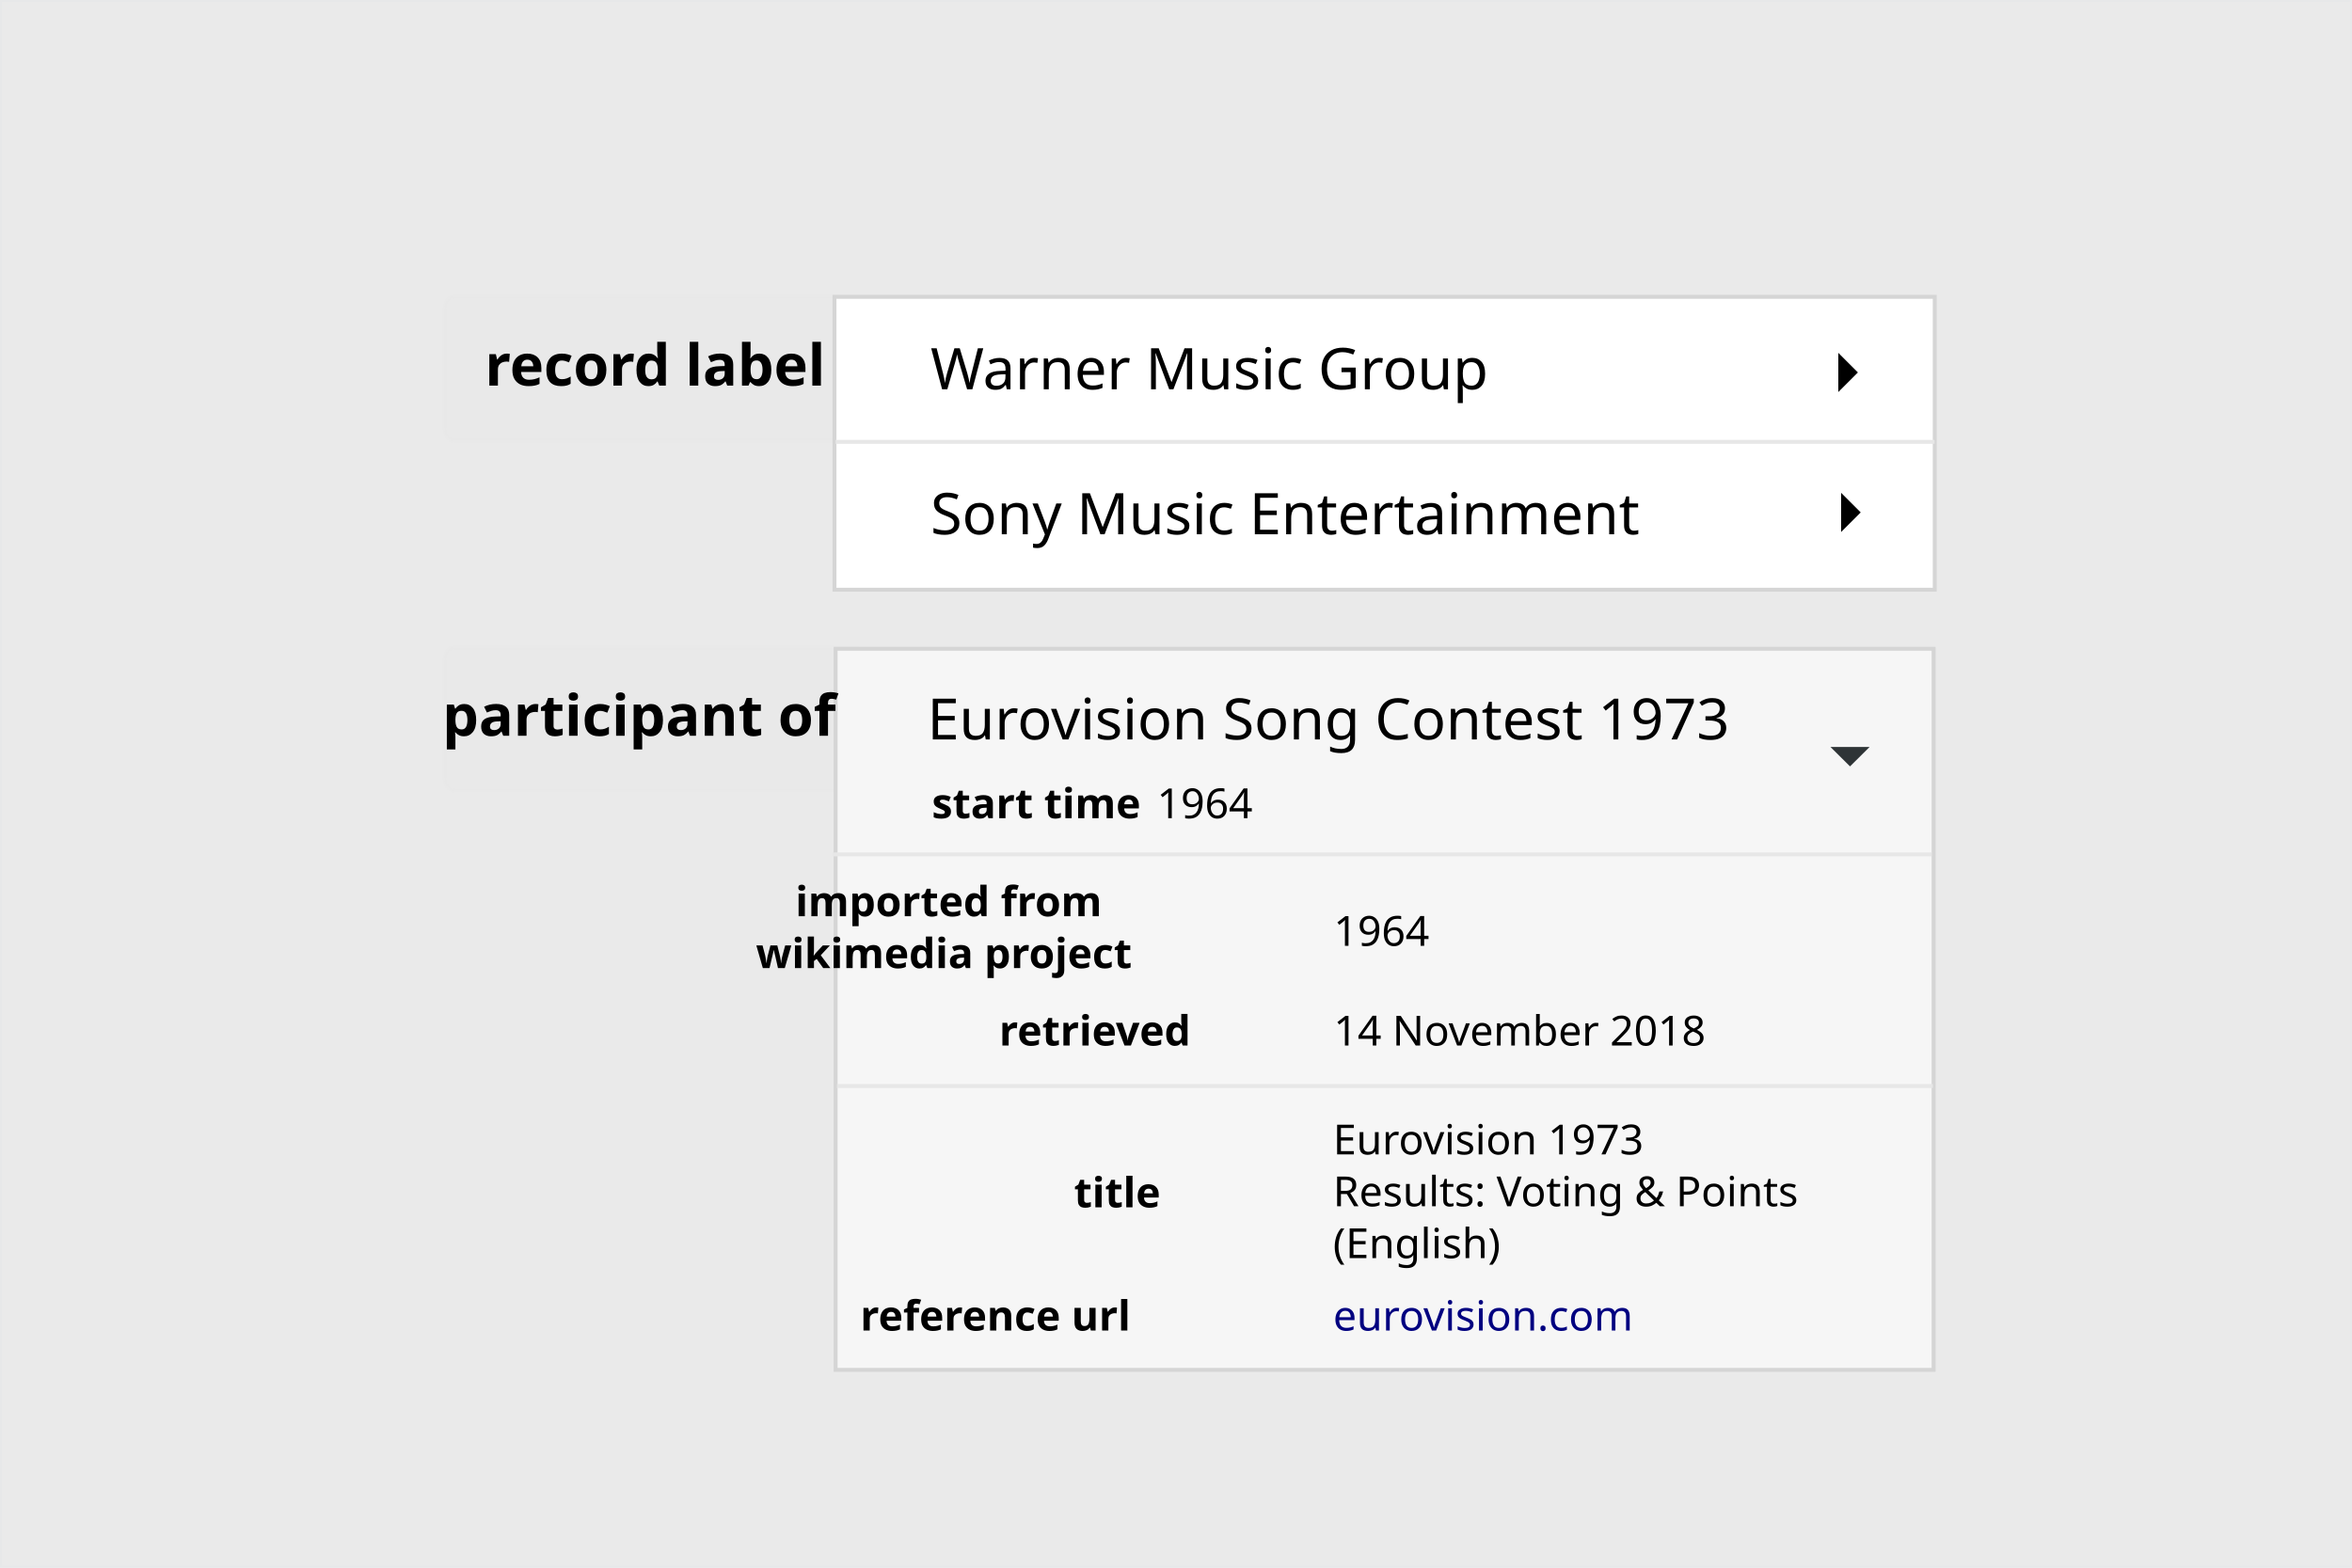
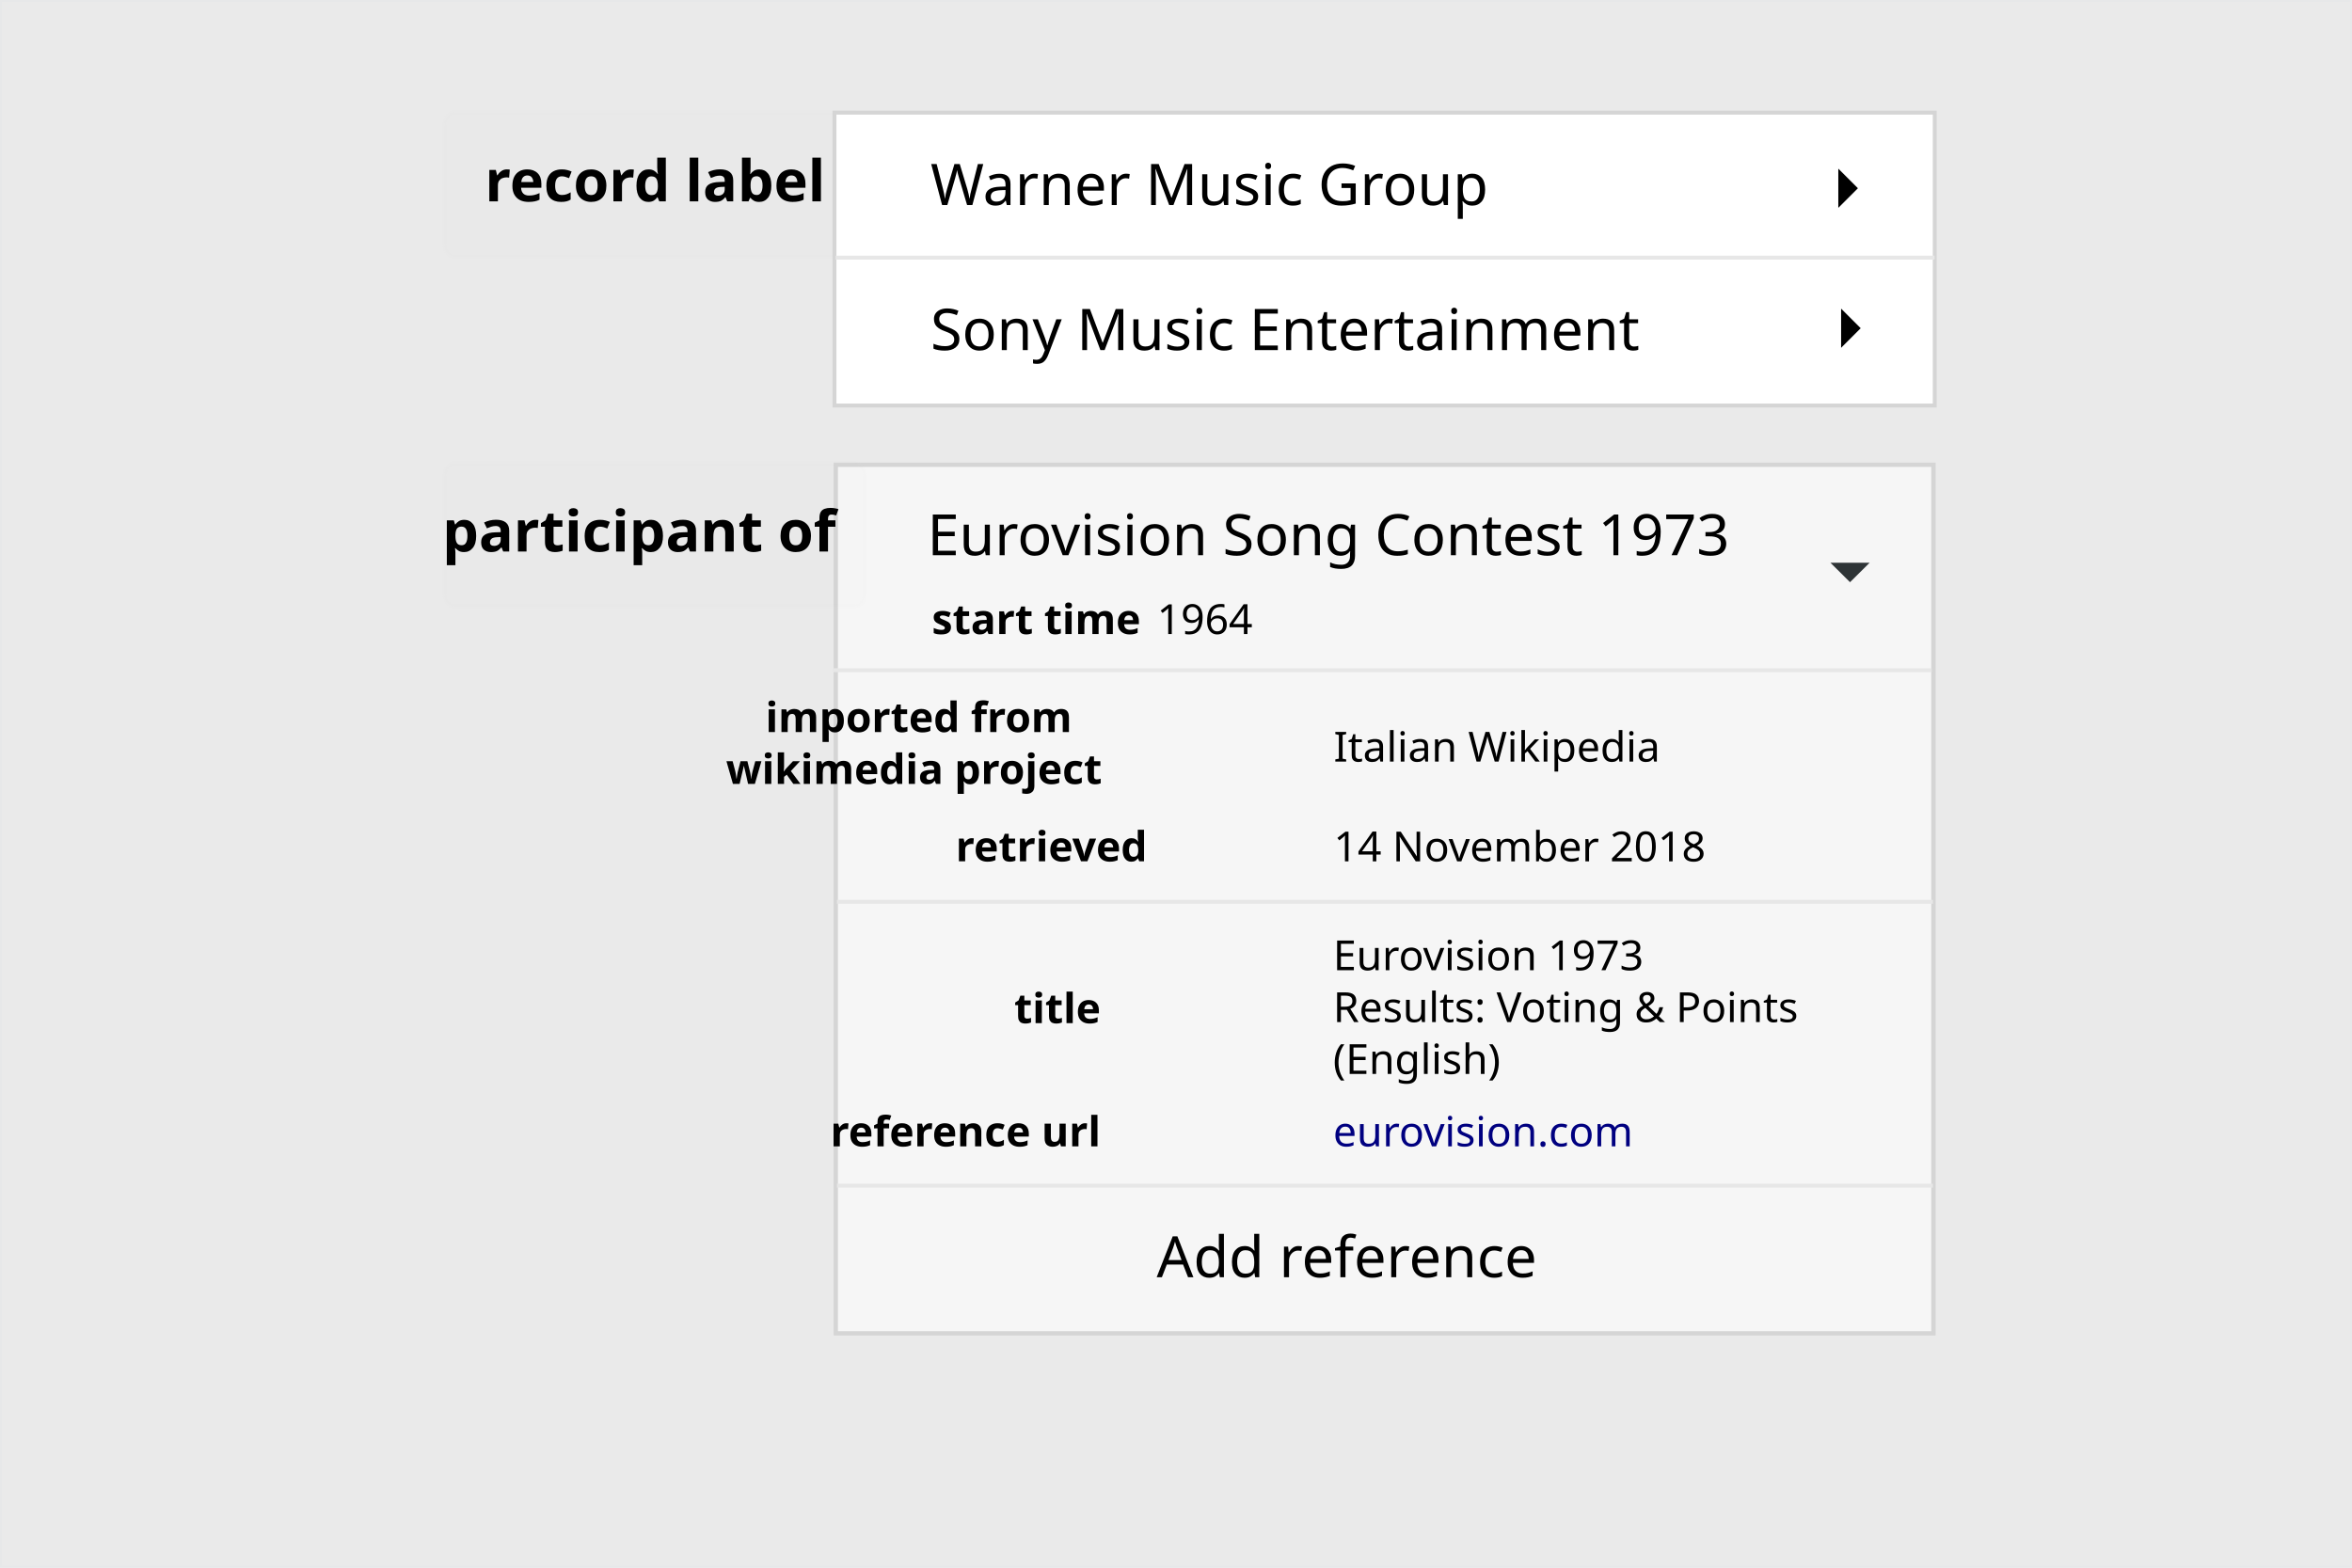
<svg xmlns="http://www.w3.org/2000/svg" width="600px" height="400px" viewBox="0 0 600 400" version="1.1" id="SVGRoot">
  <defs id="defs2290" />
  <g id="layer1">
    <rect style="fill:#eaeaea;fill-opacity:0.969;stroke:#4a90d9;stroke-width:1;stroke-miterlimit:4;stroke-dasharray:none;stroke-opacity:0.012" id="rect2849" width="600.004" height="400.002" x="-0.004" y="0" />
-     <g id="g12306" transform="translate(-192.6145,-157.9694)">
+     <g id="g12306" transform="translate(-192.6145,-204.9694)">
      <rect ry="3.372" rx="2.534" y="233.64" x="305.953" height="36.833" width="107.34" id="rect4321" style="color:#000000;display:inline;overflow:visible;visibility:visible;fill:#f2f2f2;fill-opacity:0.008;fill-rule:nonzero;stroke:#d5d5d5;stroke-width:1.005;stroke-linecap:butt;stroke-linejoin:round;stroke-miterlimit:4;stroke-dasharray:none;stroke-dashoffset:0;stroke-opacity:0.02;marker:none;enable-background:accumulate" />
      <rect y="233.711" x="405.491" height="74.729" width="280.679" id="rect6830-3" style="display:inline;fill:#ffffff;fill-opacity:1;stroke:#d5d5d5;stroke-width:1;stroke-linecap:square;stroke-miterlimit:4;stroke-dasharray:none;stroke-dashoffset:0;stroke-opacity:1" />
      <text id="text6838-6" y="257.297" x="429.995" style="font-style:normal;font-variant:normal;font-weight:normal;font-stretch:normal;font-size:14.667px;line-height:0%;font-family:Cantarell;-inkscape-font-specification:Cantarell;text-align:start;letter-spacing:0px;word-spacing:0px;text-anchor:start;display:inline;fill:#000000;fill-opacity:1;stroke:none;stroke-width:1" xml:space="preserve">
        <tspan style="font-style:normal;font-variant:normal;font-weight:normal;font-stretch:normal;font-size:14.667px;line-height:1.25;font-family:Cantarell;-inkscape-font-specification:Cantarell;text-align:start;text-anchor:start;fill:#000000;stroke-width:1" y="257.297" x="429.995" id="tspan6836-7">Warner Music Group</tspan>
      </text>
      <path style="display:inline;fill:none;stroke:#e7e7e7;stroke-width:1;stroke-linecap:butt;stroke-linejoin:miter;stroke-miterlimit:4;stroke-dasharray:none;stroke-opacity:1" d="M 686.109,270.705 H 405.785" id="path6840-5" />
      <text xml:space="preserve" style="font-style:normal;font-variant:normal;font-weight:normal;font-stretch:normal;font-size:14.667px;line-height:0%;font-family:Cantarell;-inkscape-font-specification:Cantarell;text-align:start;letter-spacing:0px;word-spacing:0px;text-anchor:start;display:inline;fill:#000000;fill-opacity:1;stroke:none;stroke-width:1" x="429.995" y="294.293" id="text6844-3">
        <tspan id="tspan6842-5" x="429.995" y="294.293" style="font-style:normal;font-variant:normal;font-weight:normal;font-stretch:normal;font-size:14.667px;line-height:1.25;font-family:Cantarell;-inkscape-font-specification:Cantarell;text-align:start;text-anchor:start;fill:#000000;stroke-width:1">Sony Music Entertainment</tspan>
      </text>
      <g transform="matrix(0,-3.779527,3.779527,0,-3.948198,1002)" id="g23626">
        <path style="fill:#000000;fill-opacity:1;stroke:none;stroke-width:0.265" d="m 199.496,176.085 -1.323,1.323 -1.323,-1.323 z" id="path23622" />
        <rect width="4.233" height="4.233" x="174.498" y="196.056" id="rect23624" style="color:#bebebe;display:inline;overflow:visible;visibility:visible;fill:none;stroke:none;stroke-width:0.265;marker:none;enable-background:new" transform="matrix(0,1,1,0,0,0)" />
      </g>
      <g transform="matrix(0,-3.779527,3.779527,0,-3.233913,1037.714)" id="g23626-6">
        <path style="fill:#000000;fill-opacity:1;stroke:none;stroke-width:0.265" d="m 199.496,176.085 -1.323,1.323 -1.323,-1.323 z" id="path23622-2" />
        <rect width="4.233" height="4.233" x="174.498" y="196.056" id="rect23624-6" style="color:#bebebe;display:inline;overflow:visible;visibility:visible;fill:none;stroke:none;stroke-width:0.265;marker:none;enable-background:new" transform="matrix(0,1,1,0,0,0)" />
      </g>
      <text id="text6838-6-1" y="256.347" x="316.303" style="font-style:normal;font-variant:normal;font-weight:bold;font-stretch:normal;font-size:14.667px;line-height:0%;font-family:Cantarell;-inkscape-font-specification:'Cantarell Bold';text-align:start;letter-spacing:0px;word-spacing:0px;text-anchor:start;display:inline;fill:#000000;fill-opacity:1;stroke:none;stroke-width:1" xml:space="preserve">
        <tspan style="font-style:normal;font-variant:normal;font-weight:bold;font-stretch:normal;font-size:14.667px;line-height:1.25;font-family:Cantarell;-inkscape-font-specification:'Cantarell Bold';text-align:start;text-anchor:start;fill:#000000;stroke-width:1" y="256.347" x="316.303" id="tspan6836-7-8">record label</tspan>
      </text>
    </g>
-     <g id="g12306-2-4" transform="matrix(1.00001,0,0,0.9925724,-192.6195,-66.71738)">
-       <rect ry="3.372" rx="2.534" y="233.64" x="305.953" height="36.833" width="107.34" id="rect4321-2-8" style="color:#000000;display:inline;overflow:visible;visibility:visible;fill:#f2f2f2;fill-opacity:0.008;fill-rule:nonzero;stroke:#d5d5d5;stroke-width:1.005;stroke-linecap:butt;stroke-linejoin:round;stroke-miterlimit:4;stroke-dasharray:none;stroke-dashoffset:0;stroke-opacity:0.02;marker:none;enable-background:accumulate" />
-       <rect y="233.997" x="405.776" height="185.359" width="280.109" id="rect6830-3-6-1" style="display:inline;fill:#f6f6f6;fill-opacity:1;stroke:#d5d5d5;stroke-width:1.007;stroke-linecap:square;stroke-miterlimit:4;stroke-dasharray:none;stroke-dashoffset:0;stroke-opacity:1" />
-       <text id="text6838-6-10-2" y="257.297" x="429.158" style="font-style:normal;font-variant:normal;font-weight:normal;font-stretch:normal;font-size:14.667px;line-height:0%;font-family:Cantarell;-inkscape-font-specification:Cantarell;text-align:start;letter-spacing:0px;word-spacing:0px;text-anchor:start;display:inline;fill:#000000;fill-opacity:1;stroke:none;stroke-width:1" xml:space="preserve">
-         <tspan style="font-style:normal;font-variant:normal;font-weight:normal;font-stretch:normal;font-size:14.667px;line-height:1.25;font-family:Cantarell;-inkscape-font-specification:Cantarell;text-align:start;text-anchor:start;fill:#000000;stroke-width:1" y="257.297" x="429.158" id="tspan6836-7-6-9">Eurovision Song Contest 1973</tspan>
+     <g id="g12306-2-4" transform="matrix(1.00001,0,0,0.9925724,-192.6195,-113.7174)">
+       <rect y="234.045" x="405.825" height="223.275" width="280.012" id="rect6830-3-6-1" style="display:inline;fill:#f6f6f6;fill-opacity:1;stroke:#d5d5d5;stroke-width:1.105;stroke-linecap:square;stroke-miterlimit:4;stroke-dasharray:none;stroke-dashoffset:0;stroke-opacity:1" />
+       <text xml:space="preserve" style="font-style:normal;font-variant:normal;font-weight:normal;font-stretch:normal;font-size:14.667px;line-height:0%;font-family:Cantarell;-inkscape-font-specification:Cantarell;text-align:center;letter-spacing:0px;word-spacing:0px;text-anchor:middle;display:inline;fill:#000000;fill-opacity:1;stroke:none;stroke-width:1" x="549.532" y="442.892" id="text6838-6-10-2-6">
+         <tspan id="tspan6836-7-6-9-7" x="549.532" y="442.892" style="font-style:normal;font-variant:normal;font-weight:normal;font-stretch:normal;font-size:14.667px;line-height:1.25;font-family:Cantarell;-inkscape-font-specification:Cantarell;text-align:center;text-anchor:middle;fill:#000000;stroke-width:1">Add reference</tspan>
      </text>
-       <text id="text6838-6-1-7-8" y="256.347" x="305.464" style="font-style:normal;font-variant:normal;font-weight:bold;font-stretch:normal;font-size:14.667px;line-height:0%;font-family:Cantarell;-inkscape-font-specification:'Cantarell Bold';text-align:start;letter-spacing:0px;word-spacing:0px;text-anchor:start;display:inline;fill:#000000;fill-opacity:1;stroke:none;stroke-width:1" xml:space="preserve">
-         <tspan style="font-style:normal;font-variant:normal;font-weight:bold;font-stretch:normal;font-size:14.667px;line-height:1.25;font-family:Cantarell;-inkscape-font-specification:'Cantarell Bold';text-align:start;text-anchor:start;fill:#000000;stroke-width:1" y="256.347" x="305.464" id="tspan6836-7-8-1-5">participant of</tspan>
-       </text>
+       <g id="g3506">
+         <g id="g3489">
+           <text id="text6838-6-10-7-3-4" y="377.575" x="515.356" style="font-style:normal;font-variant:normal;font-weight:normal;font-stretch:normal;font-size:14.667px;line-height:0%;font-family:Cantarell;-inkscape-font-specification:Cantarell;text-align:start;letter-spacing:0px;word-spacing:0px;text-anchor:start;display:inline;fill:#000000;fill-opacity:1;stroke:none;stroke-width:1" xml:space="preserve">
+             <tspan style="font-style:normal;font-variant:normal;font-weight:bold;font-stretch:normal;font-size:10.667px;line-height:1.25;font-family:Cantarell;-inkscape-font-specification:'Cantarell Bold';text-align:end;text-anchor:end;fill:#000000;stroke-width:1" y="377.575" x="515.356" id="tspan6836-7-6-3-9-4">title</tspan>
+           </text>
+           <text xml:space="preserve" style="font-style:normal;font-variant:normal;font-weight:normal;font-stretch:normal;font-size:14.667px;line-height:0%;font-family:cantarell;-inkscape-font-specification:cantarell;text-align:start;letter-spacing:0px;word-spacing:0px;text-anchor:start;display:inline;fill:#000000;fill-opacity:1;stroke:none;stroke-width:1" x="532.687" y="363.968" id="text6844-3-5-5-1-4-7">
+             <tspan x="532.687" y="363.968" style="font-style:normal;font-variant:normal;font-weight:normal;font-stretch:normal;font-size:10.667px;line-height:1.25;font-family:cantarell;-inkscape-font-specification:cantarell;text-align:start;text-anchor:start;fill:#000000;stroke-width:1" id="tspan19680">Eurovision 1973</tspan>
+             <tspan x="532.687" y="377.301" style="font-style:normal;font-variant:normal;font-weight:normal;font-stretch:normal;font-size:10.667px;line-height:1.25;font-family:cantarell;-inkscape-font-specification:cantarell;text-align:start;text-anchor:start;fill:#000000;stroke-width:1" id="tspan19684">Results: Voting &amp; Points</tspan>
+             <tspan x="532.687" y="390.634" style="font-style:normal;font-variant:normal;font-weight:normal;font-stretch:normal;font-size:10.667px;line-height:1.25;font-family:cantarell;-inkscape-font-specification:cantarell;text-align:start;text-anchor:start;fill:#000000;stroke-width:1" id="tspan19686">(English)</tspan>
+           </text>
+         </g>
+         <g id="g20191" transform="translate(0,-3.629945)">
+           <text id="text6844-3-5-5-1-4-7-1" y="420.331" x="532.582" style="font-style:normal;font-variant:normal;font-weight:normal;font-stretch:normal;font-size:14.667px;line-height:0%;font-family:cantarell;-inkscape-font-specification:cantarell;text-align:start;letter-spacing:0px;word-spacing:0px;text-anchor:start;display:inline;fill:#000080;fill-opacity:1;stroke:none;stroke-width:1" xml:space="preserve" transform="translate(0.10463,-7.451355)">
+             <tspan id="tspan19686-9" style="font-style:normal;font-variant:normal;font-weight:normal;font-stretch:normal;font-size:10.667px;line-height:1.25;font-family:cantarell;-inkscape-font-specification:cantarell;text-align:start;text-anchor:start;fill:#000080;stroke-width:1" y="420.331" x="532.582">eurovision.com</tspan>
+           </text>
+           <text id="text6838-6-10-7-3-4-7" y="412.879" x="515.356" style="font-style:normal;font-variant:normal;font-weight:normal;font-stretch:normal;font-size:14.667px;line-height:0%;font-family:Cantarell;-inkscape-font-specification:Cantarell;text-align:start;letter-spacing:0px;word-spacing:0px;text-anchor:start;display:inline;fill:#000000;fill-opacity:1;stroke:none;stroke-width:1" xml:space="preserve">
+             <tspan style="font-style:normal;font-variant:normal;font-weight:bold;font-stretch:normal;font-size:10.667px;line-height:1.25;font-family:Cantarell;-inkscape-font-specification:'Cantarell Bold';text-align:end;text-anchor:end;fill:#000000;stroke-width:1" y="412.879" x="515.356" id="tspan6836-7-6-3-9-4-4">reference url</tspan>
+           </text>
+         </g>
+         <rect y="346.389" x="406.121" height="72.966" width="279.765" id="rect3491" style="fill:#fafa2b;fill-opacity:0;stroke:#4a90d9;stroke-width:0;stroke-miterlimit:4;stroke-dasharray:none;stroke-opacity:0" />
+       </g>
+       <path style="display:inline;fill:none;stroke:#e7e7e7;stroke-width:0.999;stroke-linecap:butt;stroke-linejoin:miter;stroke-miterlimit:4;stroke-dasharray:none;stroke-opacity:1" d="M 685.696,346.389 H 406.121" id="path6840-5-1-6-4" />
+       <g id="g3544">
+         <g id="g3519">
+           <text xml:space="preserve" style="font-style:normal;font-variant:normal;font-weight:normal;font-stretch:normal;font-size:14.667px;line-height:0%;font-family:Cantarell;-inkscape-font-specification:Cantarell;text-align:end;letter-spacing:0px;word-spacing:0px;text-anchor:end;display:inline;fill:#000000;fill-opacity:1;stroke:none;stroke-width:1" x="515.678" y="302.745" id="text6844-3-5-5-1-4">
+             <tspan id="tspan6842-5-9-9-5-7" x="515.678" y="302.745" style="font-style:normal;font-variant:normal;font-weight:bold;font-stretch:normal;font-size:10.667px;line-height:1.25;font-family:Cantarell;-inkscape-font-specification:'Cantarell Bold';text-align:end;text-anchor:end;fill:#000000;stroke-width:1">imported from</tspan>
+             <tspan x="515.678" y="316.078" style="font-style:normal;font-variant:normal;font-weight:bold;font-stretch:normal;font-size:10.667px;line-height:1.25;font-family:Cantarell;-inkscape-font-specification:'Cantarell Bold';text-align:end;text-anchor:end;fill:#000000;stroke-width:1" id="tspan14553">wikimedia project</tspan>
+           </text>
+           <text xml:space="preserve" style="font-style:normal;font-variant:normal;font-weight:normal;font-stretch:normal;font-size:14.667px;line-height:0%;font-family:Cantarell;-inkscape-font-specification:Cantarell;text-align:start;letter-spacing:0px;word-spacing:0px;text-anchor:start;display:inline;fill:#000000;fill-opacity:1;stroke:none;stroke-width:1" x="532.834" y="310.345" id="text6844-3-5-5-7-9-6">
+             <tspan id="tspan6842-5-9-9-7-8-3" x="532.834" y="310.345" style="font-style:normal;font-variant:normal;font-weight:normal;font-stretch:normal;font-size:10.667px;line-height:1.25;font-family:Cantarell;-inkscape-font-specification:Cantarell;text-align:start;text-anchor:start;fill:#000000;stroke-width:1">Italian Wikipedia</tspan>
+           </text>
+         </g>
+         <g id="g3512">
+           <text id="text6838-6-10-7-8" y="335.974" x="515.793" style="font-style:normal;font-variant:normal;font-weight:bold;font-stretch:normal;font-size:10.667px;line-height:0%;font-family:Cantarell;-inkscape-font-specification:'Cantarell Bold';text-align:end;letter-spacing:0px;word-spacing:0px;text-anchor:end;display:inline;fill:#000000;fill-opacity:1;stroke:none;stroke-width:1" xml:space="preserve">
+             <tspan style="font-style:normal;font-variant:normal;font-weight:bold;font-stretch:normal;font-size:10.667px;line-height:1.25;font-family:Cantarell;-inkscape-font-specification:'Cantarell Bold';text-align:end;text-anchor:end;fill:#000000;stroke-width:1" y="335.974" x="515.793" id="tspan6836-7-6-3-1">retrieved</tspan>
+           </text>
+           <text xml:space="preserve" style="font-style:normal;font-variant:normal;font-weight:normal;font-stretch:normal;font-size:14.667px;line-height:0%;font-family:Cantarell;-inkscape-font-specification:Cantarell;text-align:start;letter-spacing:0px;word-spacing:0px;text-anchor:start;display:inline;fill:#000000;fill-opacity:1;stroke:none;stroke-width:1" x="532.834" y="335.986" id="text6844-3-5-5-7-9-6-1">
+             <tspan id="tspan6842-5-9-9-7-8-3-7" x="532.834" y="335.986" style="font-style:normal;font-variant:normal;font-weight:normal;font-stretch:normal;font-size:10.667px;line-height:1.25;font-family:Cantarell;-inkscape-font-specification:Cantarell;text-align:start;text-anchor:start;fill:#000000;stroke-width:1">14 November 2018</tspan>
+           </text>
+         </g>
+         <rect y="286.855" x="405.071" height="59.535" width="280.815" id="rect3530" style="fill:#fafafa;fill-opacity:0;stroke:#4a90d9;stroke-width:0;stroke-miterlimit:4;stroke-dasharray:none;stroke-opacity:0" />
+       </g>
      <path style="display:inline;fill:none;stroke:#e7e7e7;stroke-width:1;stroke-linecap:butt;stroke-linejoin:miter;stroke-miterlimit:4;stroke-dasharray:none;stroke-opacity:1" d="M 685.395,286.855 H 405.071" id="path6840-5-1-1-6" />
-       <g id="g12806-1" transform="translate(0.325998,-32.64797)">
-         <text id="text6844-3-5-5-1" y="310.196" x="429.995" style="font-style:normal;font-variant:normal;font-weight:normal;font-stretch:normal;font-size:14.667px;line-height:0%;font-family:Cantarell;-inkscape-font-specification:Cantarell;text-align:start;letter-spacing:0px;word-spacing:0px;text-anchor:start;display:inline;fill:#000000;fill-opacity:1;stroke:none;stroke-width:1" xml:space="preserve">
-           <tspan style="font-style:normal;font-variant:normal;font-weight:bold;font-stretch:normal;font-size:10.667px;line-height:1.25;font-family:Cantarell;-inkscape-font-specification:'Cantarell Bold';text-align:start;text-anchor:start;fill:#000000;stroke-width:1" y="310.196" x="429.995" id="tspan6842-5-9-9-5">start time</tspan>
+       <g id="g3559">
+         <text xml:space="preserve" style="font-style:normal;font-variant:normal;font-weight:normal;font-stretch:normal;font-size:14.667px;line-height:0%;font-family:Cantarell;-inkscape-font-specification:Cantarell;text-align:start;letter-spacing:0px;word-spacing:0px;text-anchor:start;display:inline;fill:#000000;fill-opacity:1;stroke:none;stroke-width:1" x="429.158" y="257.297" id="text6838-6-10-2">
+           <tspan id="tspan6836-7-6-9" x="429.158" y="257.297" style="font-style:normal;font-variant:normal;font-weight:normal;font-stretch:normal;font-size:14.667px;line-height:1.25;font-family:Cantarell;-inkscape-font-specification:Cantarell;text-align:start;text-anchor:start;fill:#000000;stroke-width:1">Eurovision Song Contest 1973</tspan>
        </text>
-         <text id="text6844-3-5-5-7-9" y="310.196" x="487.429" style="font-style:normal;font-variant:normal;font-weight:normal;font-stretch:normal;font-size:14.667px;line-height:0%;font-family:Cantarell;-inkscape-font-specification:Cantarell;text-align:start;letter-spacing:0px;word-spacing:0px;text-anchor:start;display:inline;fill:#000000;fill-opacity:1;stroke:none;stroke-width:1" xml:space="preserve">
-           <tspan style="font-style:normal;font-variant:normal;font-weight:normal;font-stretch:normal;font-size:10.667px;line-height:1.25;font-family:Cantarell;-inkscape-font-specification:Cantarell;text-align:start;text-anchor:start;fill:#000000;stroke-width:1" y="310.196" x="487.429" id="tspan6842-5-9-9-7-8">1964</tspan>
+         <g transform="translate(0.325998,-32.64797)" id="g12806-1">
+           <text xml:space="preserve" style="font-style:normal;font-variant:normal;font-weight:normal;font-stretch:normal;font-size:14.667px;line-height:0%;font-family:Cantarell;-inkscape-font-specification:Cantarell;text-align:start;letter-spacing:0px;word-spacing:0px;text-anchor:start;display:inline;fill:#000000;fill-opacity:1;stroke:none;stroke-width:1" x="429.995" y="310.196" id="text6844-3-5-5-1">
+             <tspan id="tspan6842-5-9-9-5" x="429.995" y="310.196" style="font-style:normal;font-variant:normal;font-weight:bold;font-stretch:normal;font-size:10.667px;line-height:1.25;font-family:Cantarell;-inkscape-font-specification:'Cantarell Bold';text-align:start;text-anchor:start;fill:#000000;stroke-width:1">start time</tspan>
+           </text>
+           <text xml:space="preserve" style="font-style:normal;font-variant:normal;font-weight:normal;font-stretch:normal;font-size:14.667px;line-height:0%;font-family:Cantarell;-inkscape-font-specification:Cantarell;text-align:start;letter-spacing:0px;word-spacing:0px;text-anchor:start;display:inline;fill:#000000;fill-opacity:1;stroke:none;stroke-width:1" x="487.429" y="310.196" id="text6844-3-5-5-7-9">
+             <tspan id="tspan6842-5-9-9-7-8" x="487.429" y="310.196" style="font-style:normal;font-variant:normal;font-weight:normal;font-stretch:normal;font-size:10.667px;line-height:1.25;font-family:Cantarell;-inkscape-font-specification:Cantarell;text-align:start;text-anchor:start;fill:#000000;stroke-width:1">1964</tspan>
+           </text>
+         </g>
+         <g id="g25160" transform="matrix(3.779527,0,0,3.779527,-84.44195,-406.291)">
+           <path id="path25156" d="m 199.496,176.085 -1.323,1.323 -1.323,-1.323 z" style="fill:#2e3436;fill-opacity:1;stroke:none;stroke-width:0.265" />
+           <rect transform="matrix(0,1,1,0,0,0)" style="color:#bebebe;display:inline;overflow:visible;visibility:visible;fill:none;stroke:none;stroke-width:0.265;marker:none;enable-background:new" id="rect25158" y="196.056" x="174.498" height="4.233" width="4.233" />
+         </g>
+         <rect y="233.996" x="405.776" height="52.858" width="279.619" id="rect3546" style="fill:#fafafa;fill-opacity:0;stroke:#4a90d9;stroke-width:0;stroke-miterlimit:4;stroke-dasharray:none;stroke-opacity:0" />
+       </g>
+       <g id="g3524">
+         <rect style="color:#000000;display:inline;overflow:visible;visibility:visible;fill:#f2f2f2;fill-opacity:0.008;fill-rule:nonzero;stroke:#d5d5d5;stroke-width:1.005;stroke-linecap:butt;stroke-linejoin:round;stroke-miterlimit:4;stroke-dasharray:none;stroke-dashoffset:0;stroke-opacity:0.02;marker:none;enable-background:accumulate" id="rect4321-2-8" width="107.34" height="36.833" x="305.953" y="233.64" rx="2.534" ry="3.372" />
+         <text xml:space="preserve" style="font-style:normal;font-variant:normal;font-weight:bold;font-stretch:normal;font-size:14.667px;line-height:0%;font-family:Cantarell;-inkscape-font-specification:'Cantarell Bold';text-align:start;letter-spacing:0px;word-spacing:0px;text-anchor:start;display:inline;fill:#000000;fill-opacity:1;stroke:none;stroke-width:1" x="305.464" y="256.347" id="text6838-6-1-7-8">
+           <tspan id="tspan6836-7-8-1-5" x="305.464" y="256.347" style="font-style:normal;font-variant:normal;font-weight:bold;font-stretch:normal;font-size:14.667px;line-height:1.25;font-family:Cantarell;-inkscape-font-specification:'Cantarell Bold';text-align:start;text-anchor:start;fill:#000000;stroke-width:1">participant of</tspan>
        </text>
      </g>
-       <path style="display:inline;fill:none;stroke:#e7e7e7;stroke-width:0.999;stroke-linecap:butt;stroke-linejoin:miter;stroke-miterlimit:4;stroke-dasharray:none;stroke-opacity:1" d="M 685.696,346.389 H 406.121" id="path6840-5-1-6-4" />
-       <text id="text6838-6-10-7-8" y="335.974" x="515.793" style="font-style:normal;font-variant:normal;font-weight:bold;font-stretch:normal;font-size:10.667px;line-height:0%;font-family:Cantarell;-inkscape-font-specification:'Cantarell Bold';text-align:end;letter-spacing:0px;word-spacing:0px;text-anchor:end;display:inline;fill:#000000;fill-opacity:1;stroke:none;stroke-width:1" xml:space="preserve">
-         <tspan style="font-style:normal;font-variant:normal;font-weight:bold;font-stretch:normal;font-size:10.667px;line-height:1.25;font-family:Cantarell;-inkscape-font-specification:'Cantarell Bold';text-align:end;text-anchor:end;fill:#000000;stroke-width:1" y="335.974" x="515.793" id="tspan6836-7-6-3-1">retrieved</tspan>
-       </text>
-       <text id="text6838-6-10-7-3-4" y="377.575" x="515.356" style="font-style:normal;font-variant:normal;font-weight:normal;font-stretch:normal;font-size:14.667px;line-height:0%;font-family:Cantarell;-inkscape-font-specification:Cantarell;text-align:start;letter-spacing:0px;word-spacing:0px;text-anchor:start;display:inline;fill:#000000;fill-opacity:1;stroke:none;stroke-width:1" xml:space="preserve">
-         <tspan style="font-style:normal;font-variant:normal;font-weight:bold;font-stretch:normal;font-size:10.667px;line-height:1.25;font-family:Cantarell;-inkscape-font-specification:'Cantarell Bold';text-align:end;text-anchor:end;fill:#000000;stroke-width:1" y="377.575" x="515.356" id="tspan6836-7-6-3-9-4">title</tspan>
-       </text>
-       <g transform="matrix(3.779527,0,0,3.779527,-84.44195,-406.291)" id="g25160">
-         <path style="fill:#2e3436;fill-opacity:1;stroke:none;stroke-width:0.265" d="m 199.496,176.085 -1.323,1.323 -1.323,-1.323 z" id="path25156" />
-         <rect width="4.233" height="4.233" x="174.498" y="196.056" id="rect25158" style="color:#bebebe;display:inline;overflow:visible;visibility:visible;fill:none;stroke:none;stroke-width:0.265;marker:none;enable-background:new" transform="matrix(0,1,1,0,0,0)" />
-       </g>
-       <g id="g12806-1-4" transform="translate(0.1046302,-7.451354)">
-         <text id="text6844-3-5-5-1-4" y="310.196" x="515.574" style="font-style:normal;font-variant:normal;font-weight:normal;font-stretch:normal;font-size:14.667px;line-height:0%;font-family:Cantarell;-inkscape-font-specification:Cantarell;text-align:end;letter-spacing:0px;word-spacing:0px;text-anchor:end;display:inline;fill:#000000;fill-opacity:1;stroke:none;stroke-width:1" xml:space="preserve">
-           <tspan style="font-style:normal;font-variant:normal;font-weight:bold;font-stretch:normal;font-size:10.667px;line-height:1.25;font-family:Cantarell;-inkscape-font-specification:'Cantarell Bold';text-align:end;text-anchor:end;fill:#000000;stroke-width:1" y="310.196" x="515.574" id="tspan6842-5-9-9-5-7">imported from</tspan>
-           <tspan id="tspan14553" style="font-style:normal;font-variant:normal;font-weight:bold;font-stretch:normal;font-size:10.667px;line-height:1.25;font-family:Cantarell;-inkscape-font-specification:'Cantarell Bold';text-align:end;text-anchor:end;fill:#000000;stroke-width:1" y="323.529" x="515.574">wikimedia project</tspan>
-         </text>
-         <text id="text6844-3-5-5-7-9-6" y="317.796" x="532.729" style="font-style:normal;font-variant:normal;font-weight:normal;font-stretch:normal;font-size:14.667px;line-height:0%;font-family:Cantarell;-inkscape-font-specification:Cantarell;text-align:start;letter-spacing:0px;word-spacing:0px;text-anchor:start;display:inline;fill:#000000;fill-opacity:1;stroke:none;stroke-width:1" xml:space="preserve">
-           <tspan style="font-style:normal;font-variant:normal;font-weight:normal;font-stretch:normal;font-size:10.667px;line-height:1.25;font-family:Cantarell;-inkscape-font-specification:Cantarell;text-align:start;text-anchor:start;fill:#000000;stroke-width:1" y="317.796" x="532.729" id="tspan6842-5-9-9-7-8-3">1964</tspan>
-         </text>
-         <text id="text6844-3-5-5-7-9-6-1" y="343.437" x="532.729" style="font-style:normal;font-variant:normal;font-weight:normal;font-stretch:normal;font-size:14.667px;line-height:0%;font-family:Cantarell;-inkscape-font-specification:Cantarell;text-align:start;letter-spacing:0px;word-spacing:0px;text-anchor:start;display:inline;fill:#000000;fill-opacity:1;stroke:none;stroke-width:1" xml:space="preserve">
-           <tspan style="font-style:normal;font-variant:normal;font-weight:normal;font-stretch:normal;font-size:10.667px;line-height:1.25;font-family:Cantarell;-inkscape-font-specification:Cantarell;text-align:start;text-anchor:start;fill:#000000;stroke-width:1" y="343.437" x="532.729" id="tspan6842-5-9-9-7-8-3-7">14 November 2018</tspan>
-         </text>
-         <text id="text6844-3-5-5-1-4-7" y="371.419" x="532.582" style="font-style:normal;font-variant:normal;font-weight:normal;font-stretch:normal;font-size:14.667px;line-height:0%;font-family:cantarell;-inkscape-font-specification:cantarell;text-align:start;letter-spacing:0px;word-spacing:0px;text-anchor:start;display:inline;fill:#000000;fill-opacity:1;stroke:none;stroke-width:1" xml:space="preserve">
-           <tspan id="tspan19680" style="font-style:normal;font-variant:normal;font-weight:normal;font-stretch:normal;font-size:10.667px;line-height:1.25;font-family:cantarell;-inkscape-font-specification:cantarell;text-align:start;text-anchor:start;fill:#000000;stroke-width:1" y="371.419" x="532.582">Eurovision 1973</tspan>
-           <tspan id="tspan19684" style="font-style:normal;font-variant:normal;font-weight:normal;font-stretch:normal;font-size:10.667px;line-height:1.25;font-family:cantarell;-inkscape-font-specification:cantarell;text-align:start;text-anchor:start;fill:#000000;stroke-width:1" y="384.752" x="532.582">Results: Voting &amp; Points</tspan>
-           <tspan id="tspan19686" style="font-style:normal;font-variant:normal;font-weight:normal;font-stretch:normal;font-size:10.667px;line-height:1.25;font-family:cantarell;-inkscape-font-specification:cantarell;text-align:start;text-anchor:start;fill:#000000;stroke-width:1" y="398.086" x="532.582">(English)</tspan>
-         </text>
-       </g>
-       <g transform="translate(0,-3.629945)" id="g20191">
-         <text transform="translate(0.10463,-7.451355)" xml:space="preserve" style="font-style:normal;font-variant:normal;font-weight:normal;font-stretch:normal;font-size:14.667px;line-height:0%;font-family:cantarell;-inkscape-font-specification:cantarell;text-align:start;letter-spacing:0px;word-spacing:0px;text-anchor:start;display:inline;fill:#000080;fill-opacity:1;stroke:none;stroke-width:1" x="532.582" y="420.331" id="text6844-3-5-5-1-4-7-1">
-           <tspan x="532.582" y="420.331" style="font-style:normal;font-variant:normal;font-weight:normal;font-stretch:normal;font-size:10.667px;line-height:1.25;font-family:cantarell;-inkscape-font-specification:cantarell;text-align:start;text-anchor:start;fill:#000080;stroke-width:1" id="tspan19686-9">eurovision.com</tspan>
-         </text>
-         <text xml:space="preserve" style="font-style:normal;font-variant:normal;font-weight:normal;font-stretch:normal;font-size:14.667px;line-height:0%;font-family:Cantarell;-inkscape-font-specification:Cantarell;text-align:start;letter-spacing:0px;word-spacing:0px;text-anchor:start;display:inline;fill:#000000;fill-opacity:1;stroke:none;stroke-width:1" x="515.356" y="412.879" id="text6838-6-10-7-3-4-7">
-           <tspan id="tspan6836-7-6-3-9-4-4" x="515.356" y="412.879" style="font-style:normal;font-variant:normal;font-weight:bold;font-stretch:normal;font-size:10.667px;line-height:1.25;font-family:Cantarell;-inkscape-font-specification:'Cantarell Bold';text-align:end;text-anchor:end;fill:#000000;stroke-width:1">reference url</tspan>
-         </text>
-       </g>
+       <path style="display:inline;fill:none;stroke:#e7e7e7;stroke-width:0.999;stroke-linecap:butt;stroke-linejoin:miter;stroke-miterlimit:4;stroke-dasharray:none;stroke-opacity:1" d="M 685.696,419.356 H 406.121" id="path6840-5-1-6-4-3" />
    </g>
  </g>
</svg>
